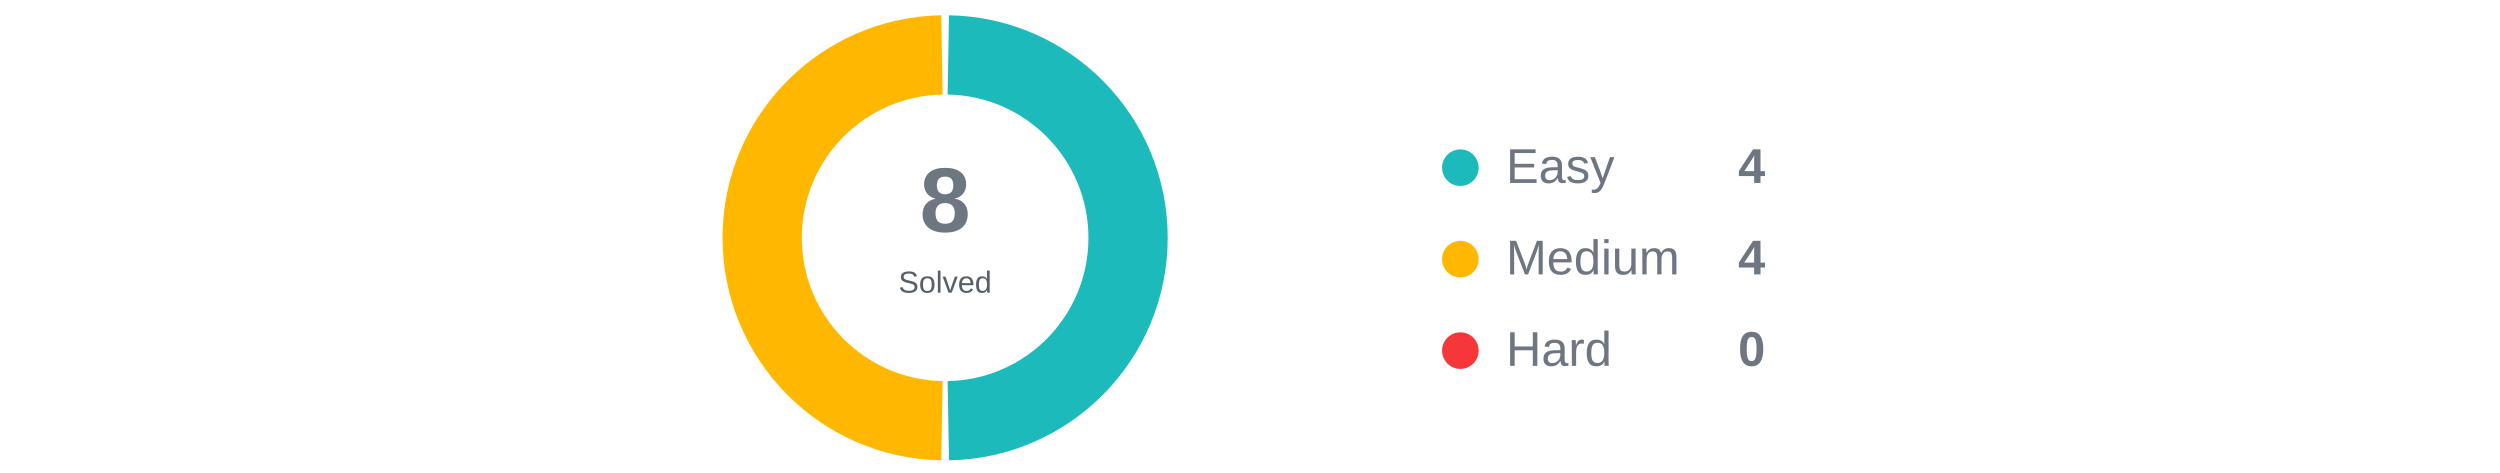
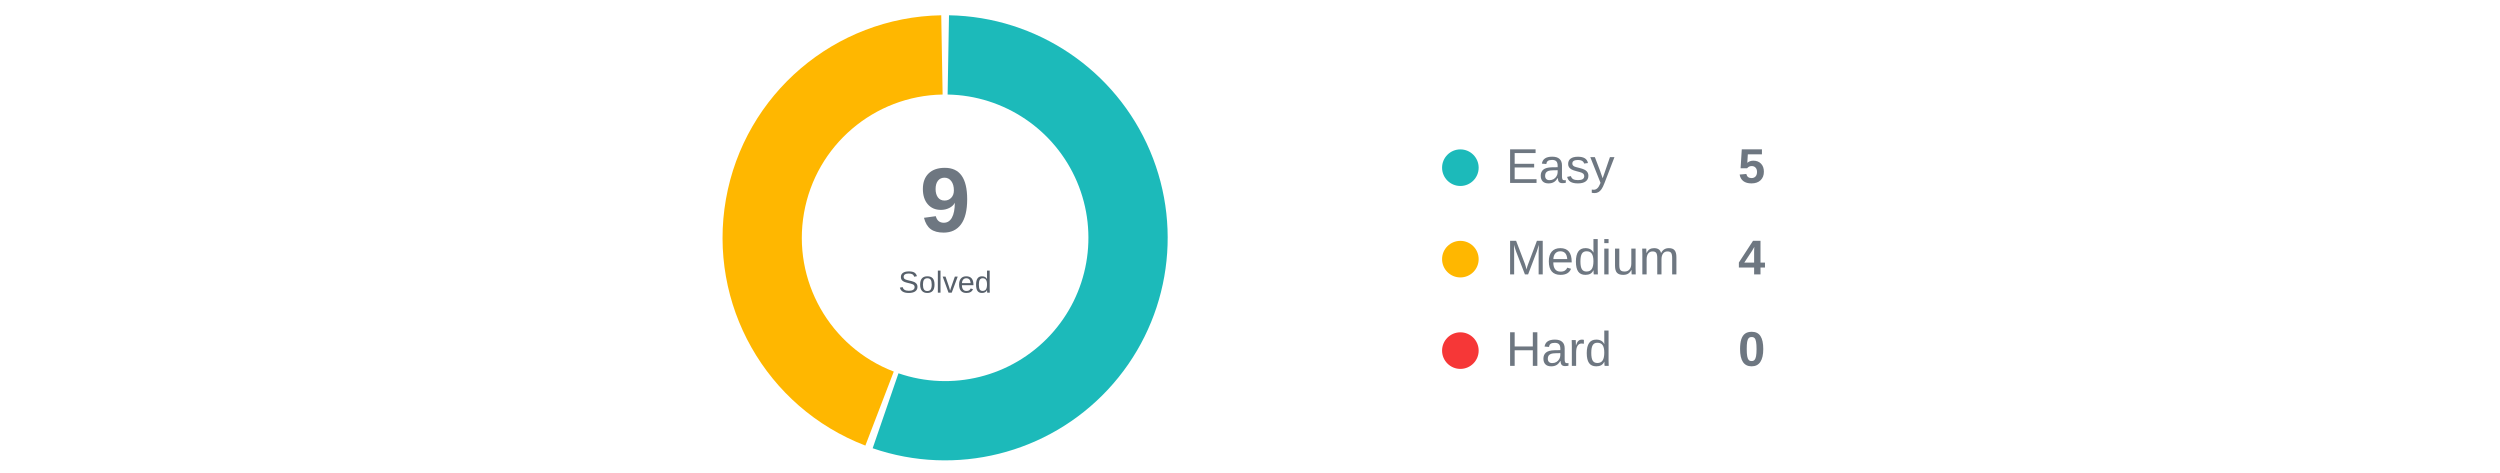
<svg xmlns="http://www.w3.org/2000/svg" width="820" height="155" viewBox="0 0 820 155">
-   <path d=" M 311.047 137.991 A 60 60 0 0 0 311.047 18.009 " fill="none" stroke="#1cbaba" stroke-width="26" stroke-linecap="butt" />
-   <path d=" M 308.953 18.009 A 60 60 0 0 0 308.953 137.991 " fill="none" stroke="#FFb700" stroke-width="26" stroke-linecap="butt" />
+   <path d=" M 290.466 134.731 A 60 60 0 1 0 311.047 18.009 " fill="none" stroke="#1cbaba" stroke-width="26" stroke-linecap="butt" />
+   <path d=" M 308.953 18.009 A 60 60 0 0 0 288.498 134.015 " fill="none" stroke="#FFb700" stroke-width="26" stroke-linecap="butt" />
  <text x="310" y="76" text-anchor="middle" font-size="30" font-weight="700" font-family="Segoe UI, Arial" fill="#6e7781">
- 8
+ 9
</text>
  <text x="310" y="96" text-anchor="middle" font-size="10" font-family="Segoe UI, Arial" fill="#57606a">
Solved
</text>
  <circle cx="479" cy="55" r="6" fill="#1cbaba" />
  <text x="494" y="60" font-size="16" font-family="Segoe UI, Arial" fill="#6e7781">
Easy
</text>
  <text x="579" y="60" text-anchor="end" font-size="16" font-weight="700" font-family="Segoe UI, Arial" fill="#6e7781">
- 4
+ 5

</text>
  <circle cx="479" cy="85" r="6" fill="#FFb700" />
  <text x="494" y="90" font-size="16" font-family="Segoe UI, Arial" fill="#6e7781">
Medium

</text>
  <text x="579" y="90" text-anchor="end" font-size="16" font-weight="700" font-family="Segoe UI, Arial" fill="#6e7781">
4
</text>
  <circle cx="479" cy="115" r="6" fill="#f63737" />
  <text x="494" y="120" font-size="16" font-family="Segoe UI, Arial" fill="#6e7781">
Hard
</text>
  <text x="579" y="120" text-anchor="end" font-size="16" font-weight="700" font-family="Segoe UI, Arial" fill="#6e7781">
0
</text>
</svg>
